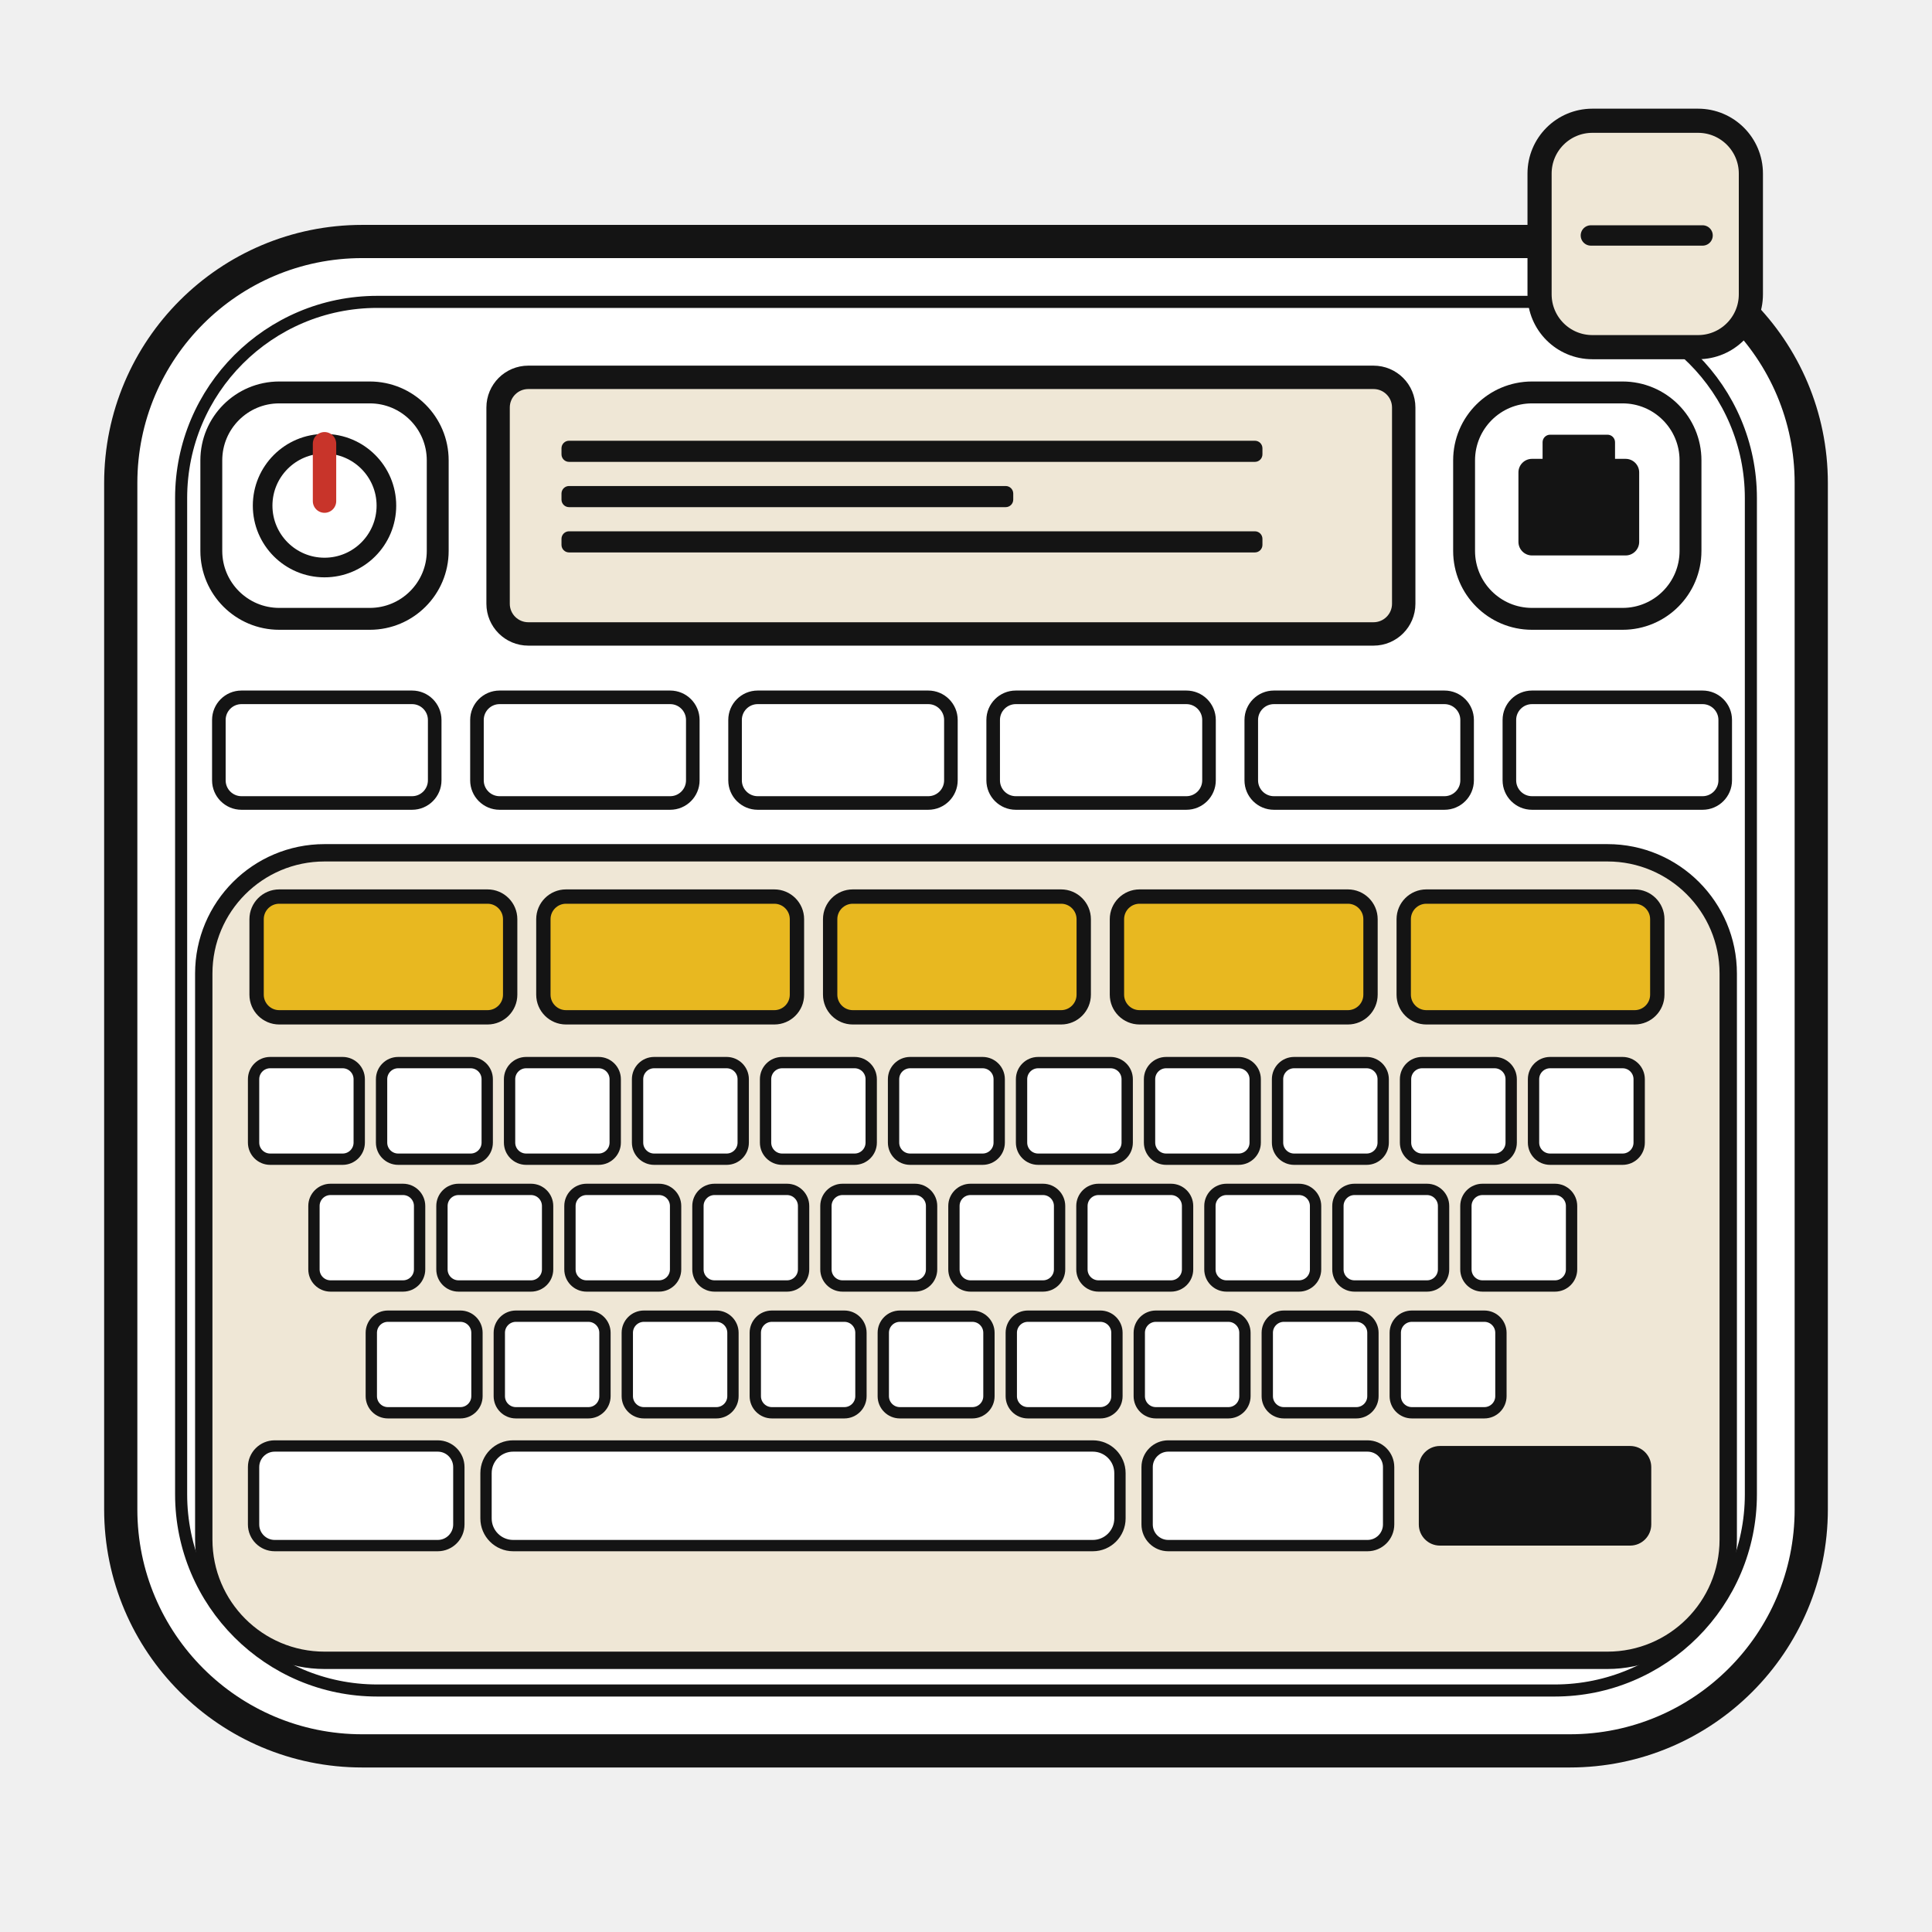
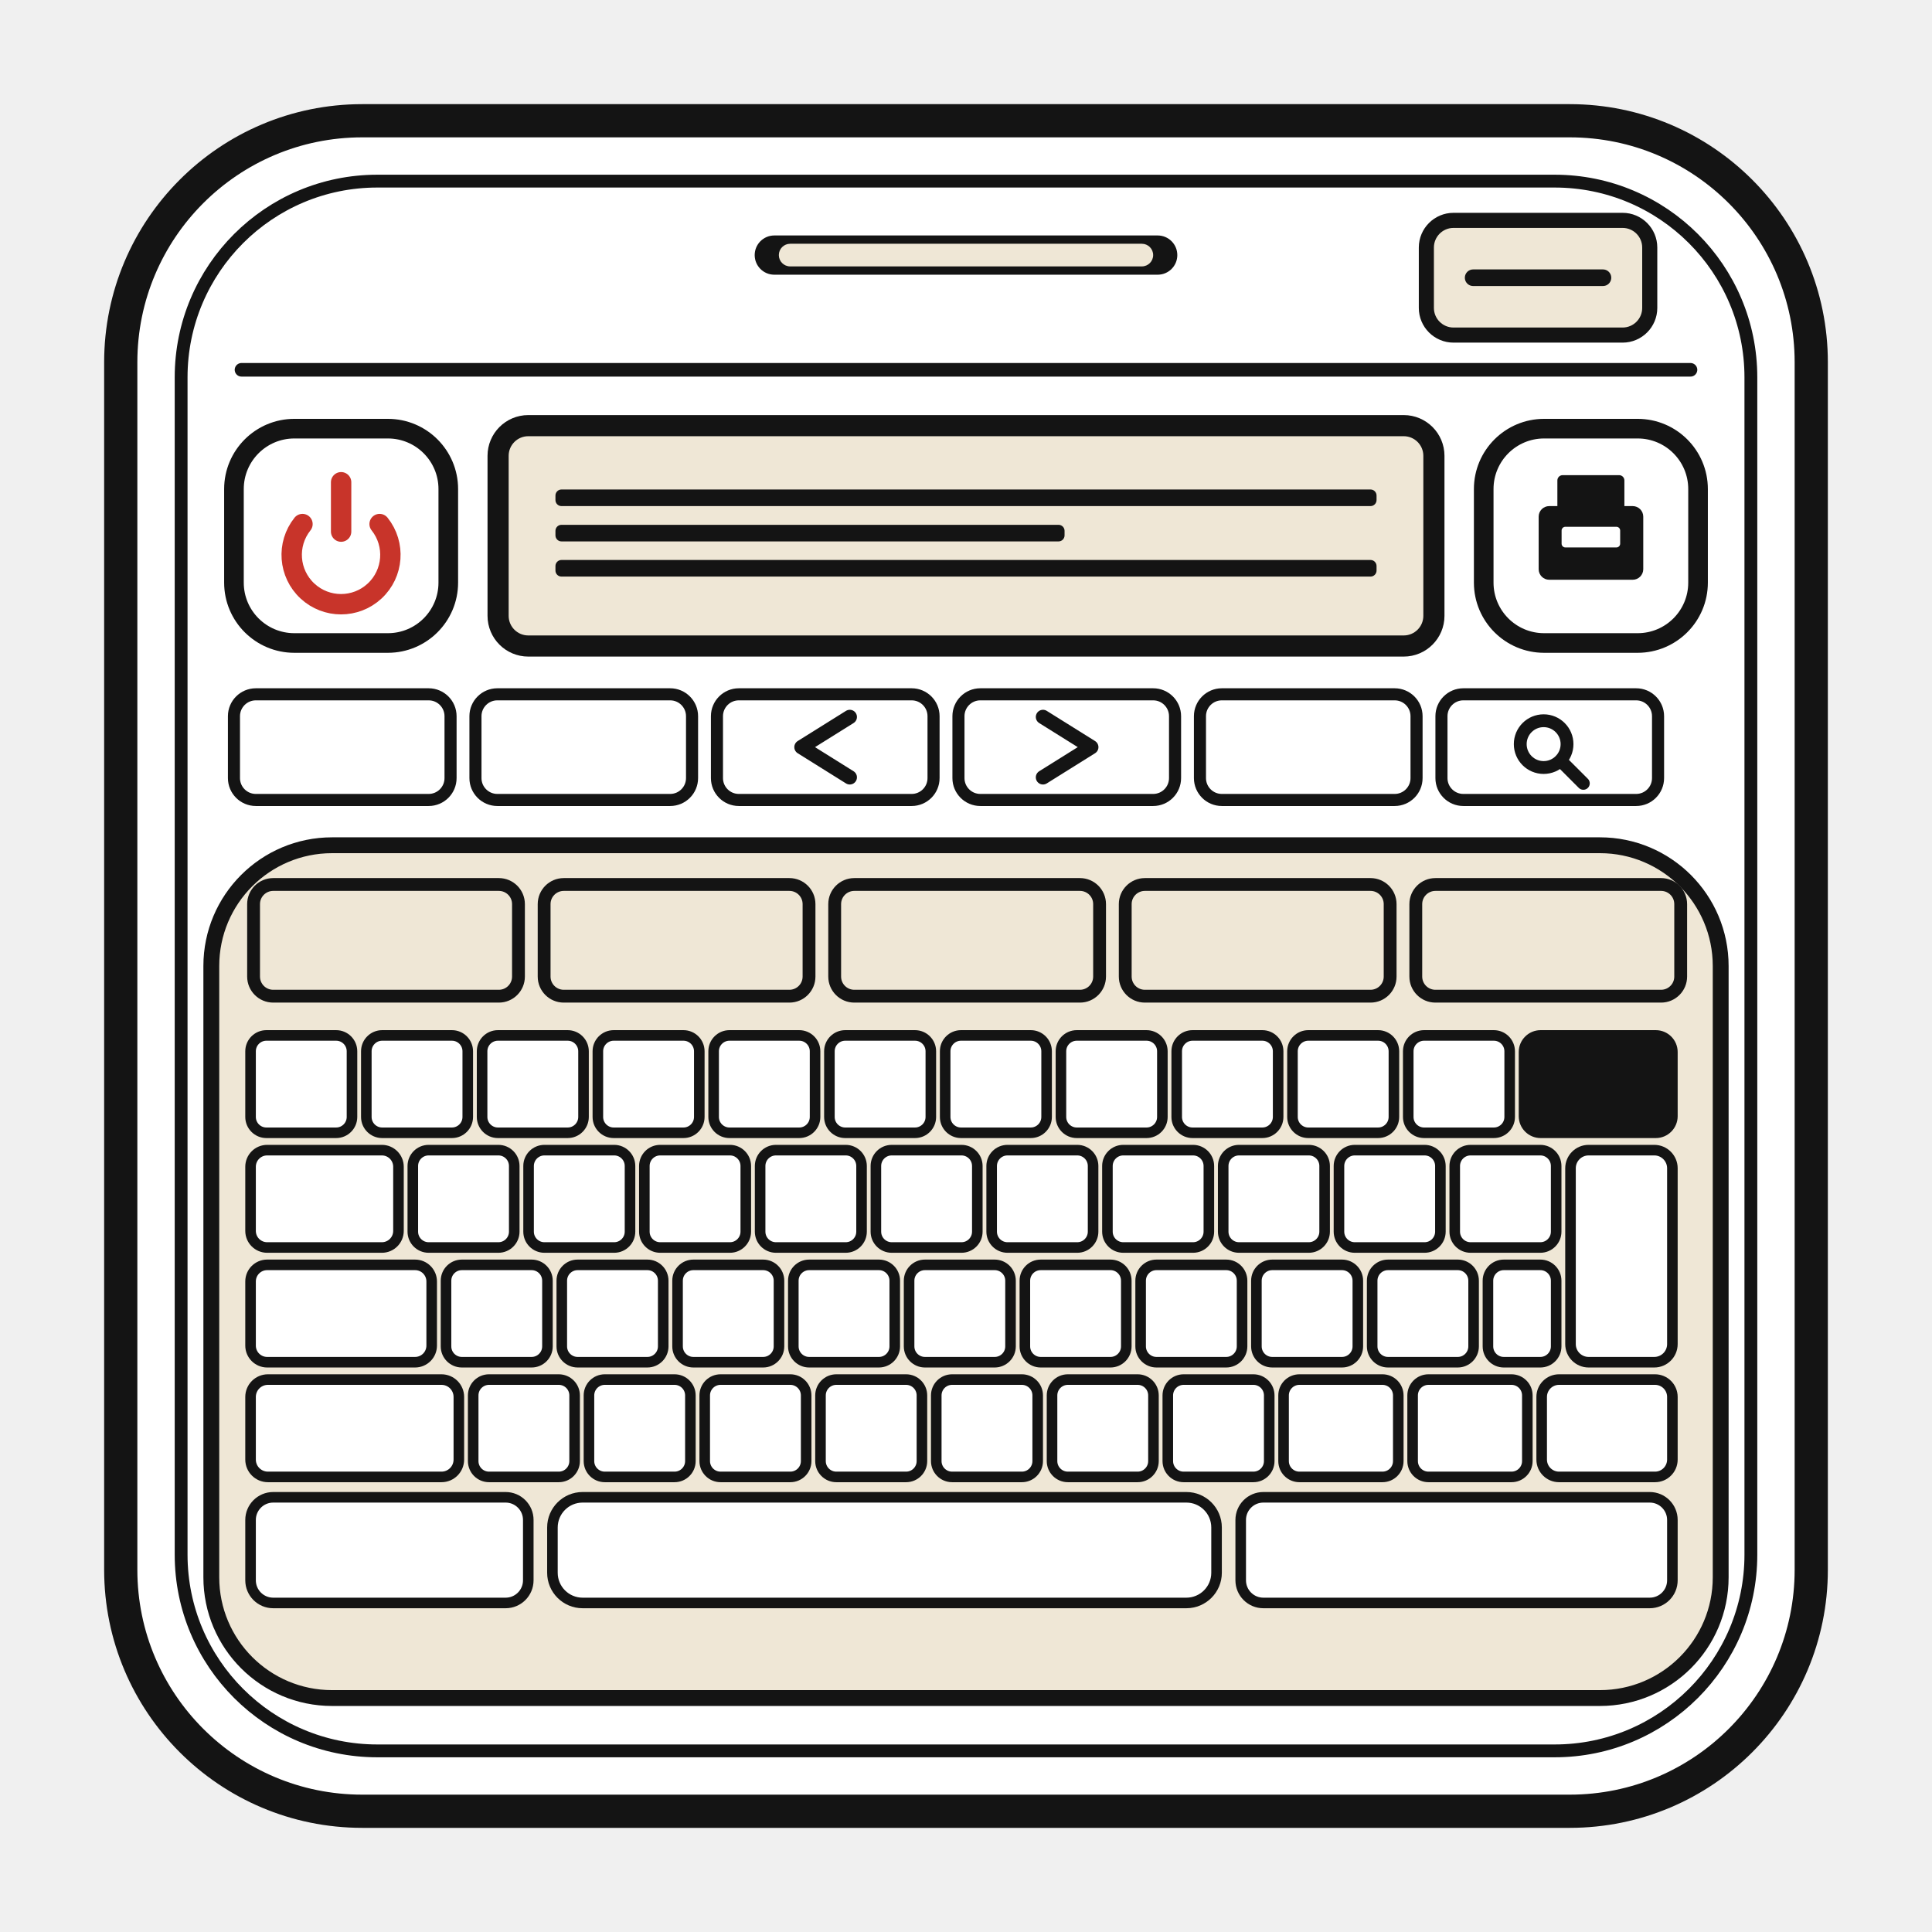
<svg xmlns="http://www.w3.org/2000/svg" viewBox="0 0 128 128" fill="none">
  <g stroke-linejoin="round" stroke-linecap="round">
-     <rect x="8" y="16" width="112" height="100" rx="16" fill="#fff" stroke="#141414" stroke-width="2.2" />
-     <rect x="12" y="20" width="104" height="92" rx="13" fill="#fff" stroke="#141414" stroke-width="0.8" />
-     <rect x="102" y="8" width="14" height="15" rx="3.5" fill="#efe7d6" stroke="#141414" stroke-width="1.6" />
-     <path d="M105.4 15.6h7.4" stroke="#141414" stroke-width="1.35" />
-     <rect x="14" y="26" width="15" height="15" rx="4.5" fill="#fff" stroke="#141414" stroke-width="1.45" />
-     <circle cx="21.5" cy="33.5" r="4.1" fill="none" stroke="#141414" stroke-width="1.3" />
-     <path d="M21.5 29.4v3.8" stroke="#c8342a" stroke-width="1.55" />
-     <rect x="33" y="25" width="60" height="17" rx="2" fill="#efe7d6" stroke="#141414" stroke-width="1.55" />
-     <rect x="37.20" y="29.20" width="46.44" height="1.4" rx="0.5" fill="#141414" />
-     <rect x="37.20" y="32.20" width="29.93" height="1.4" rx="0.5" fill="#141414" />
-     <rect x="37.20" y="35.20" width="46.44" height="1.4" rx="0.5" fill="#141414" />
-     <rect x="97" y="26" width="15" height="15" rx="4.5" fill="#fff" stroke="#141414" stroke-width="1.45" />
-     <rect x="100.6" y="30.4" width="8" height="6.4" rx="0.9" fill="#141414" />
-     <rect x="102.2" y="28.8" width="4.8" height="2.2" rx="0.5" fill="#141414" />
-     <rect x="14.50" y="46.20" width="14.30" height="7.00" rx="1.5" fill="#fff" stroke="#141414" stroke-width="0.9" />
-     <rect x="31.60" y="46.20" width="14.30" height="7.00" rx="1.5" fill="#fff" stroke="#141414" stroke-width="0.9" />
-     <rect x="48.70" y="46.20" width="14.30" height="7.00" rx="1.5" fill="#fff" stroke="#141414" stroke-width="0.9" />
-     <rect x="65.80" y="46.20" width="14.30" height="7.00" rx="1.5" fill="#fff" stroke="#141414" stroke-width="0.9" />
-     <rect x="82.90" y="46.20" width="14.30" height="7.00" rx="1.5" fill="#fff" stroke="#141414" stroke-width="0.9" />
-     <rect x="100.00" y="46.20" width="14.30" height="7.00" rx="1.5" fill="#fff" stroke="#141414" stroke-width="0.9" />
-     <rect x="13.5" y="56.5" width="101" height="53.5" rx="8" fill="#efe7d6" stroke="#141414" stroke-width="1.15" />
-     <rect x="17.00" y="59.40" width="16.80" height="8.00" rx="1.5" fill="#e8b820" stroke="#141414" stroke-width="0.95" />
-     <rect x="36.00" y="59.40" width="16.80" height="8.00" rx="1.5" fill="#e8b820" stroke="#141414" stroke-width="0.95" />
-     <rect x="55.00" y="59.40" width="16.80" height="8.00" rx="1.5" fill="#e8b820" stroke="#141414" stroke-width="0.95" />
-     <rect x="74.00" y="59.40" width="16.80" height="8.00" rx="1.5" fill="#e8b820" stroke="#141414" stroke-width="0.95" />
-     <rect x="93.00" y="59.40" width="16.80" height="8.00" rx="1.5" fill="#e8b820" stroke="#141414" stroke-width="0.95" />
-     <rect x="16.80" y="70.40" width="7.00" height="6.40" rx="1.1" fill="#fff" stroke="#141414" stroke-width="0.75" />
-     <rect x="25.28" y="70.40" width="7.00" height="6.40" rx="1.1" fill="#fff" stroke="#141414" stroke-width="0.75" />
-     <rect x="33.76" y="70.40" width="7.00" height="6.40" rx="1.1" fill="#fff" stroke="#141414" stroke-width="0.75" />
-     <rect x="42.24" y="70.40" width="7.00" height="6.40" rx="1.1" fill="#fff" stroke="#141414" stroke-width="0.75" />
-     <rect x="50.72" y="70.40" width="7.00" height="6.40" rx="1.1" fill="#fff" stroke="#141414" stroke-width="0.75" />
-     <rect x="59.20" y="70.40" width="7.00" height="6.40" rx="1.1" fill="#fff" stroke="#141414" stroke-width="0.75" />
-     <rect x="67.68" y="70.40" width="7.00" height="6.40" rx="1.1" fill="#fff" stroke="#141414" stroke-width="0.75" />
-     <rect x="76.16" y="70.40" width="7.00" height="6.40" rx="1.1" fill="#fff" stroke="#141414" stroke-width="0.75" />
-     <rect x="84.64" y="70.40" width="7.00" height="6.40" rx="1.1" fill="#fff" stroke="#141414" stroke-width="0.75" />
-     <rect x="93.12" y="70.40" width="7.00" height="6.40" rx="1.1" fill="#fff" stroke="#141414" stroke-width="0.75" />
-     <rect x="101.60" y="70.40" width="7.00" height="6.40" rx="1.1" fill="#fff" stroke="#141414" stroke-width="0.75" />
-     <rect x="20.80" y="78.80" width="7.00" height="6.40" rx="1.1" fill="#fff" stroke="#141414" stroke-width="0.75" />
-     <rect x="29.28" y="78.80" width="7.00" height="6.40" rx="1.1" fill="#fff" stroke="#141414" stroke-width="0.75" />
-     <rect x="37.76" y="78.80" width="7.00" height="6.40" rx="1.1" fill="#fff" stroke="#141414" stroke-width="0.75" />
-     <rect x="46.24" y="78.80" width="7.00" height="6.40" rx="1.1" fill="#fff" stroke="#141414" stroke-width="0.75" />
-     <rect x="54.72" y="78.80" width="7.00" height="6.40" rx="1.1" fill="#fff" stroke="#141414" stroke-width="0.75" />
-     <rect x="63.20" y="78.80" width="7.00" height="6.40" rx="1.1" fill="#fff" stroke="#141414" stroke-width="0.75" />
-     <rect x="71.68" y="78.80" width="7.00" height="6.40" rx="1.1" fill="#fff" stroke="#141414" stroke-width="0.75" />
-     <rect x="80.16" y="78.80" width="7.00" height="6.40" rx="1.1" fill="#fff" stroke="#141414" stroke-width="0.75" />
-     <rect x="88.64" y="78.80" width="7.00" height="6.40" rx="1.1" fill="#fff" stroke="#141414" stroke-width="0.75" />
-     <rect x="97.12" y="78.80" width="7.00" height="6.40" rx="1.1" fill="#fff" stroke="#141414" stroke-width="0.75" />
-     <rect x="24.60" y="87.20" width="7.00" height="6.40" rx="1.1" fill="#fff" stroke="#141414" stroke-width="0.75" />
-     <rect x="33.08" y="87.20" width="7.00" height="6.40" rx="1.1" fill="#fff" stroke="#141414" stroke-width="0.75" />
-     <rect x="41.56" y="87.20" width="7.00" height="6.40" rx="1.1" fill="#fff" stroke="#141414" stroke-width="0.75" />
-     <rect x="50.04" y="87.20" width="7.00" height="6.40" rx="1.1" fill="#fff" stroke="#141414" stroke-width="0.75" />
-     <rect x="58.52" y="87.20" width="7.00" height="6.40" rx="1.1" fill="#fff" stroke="#141414" stroke-width="0.75" />
-     <rect x="67.00" y="87.20" width="7.00" height="6.40" rx="1.1" fill="#fff" stroke="#141414" stroke-width="0.75" />
-     <rect x="75.48" y="87.20" width="7.00" height="6.40" rx="1.1" fill="#fff" stroke="#141414" stroke-width="0.75" />
-     <rect x="83.96" y="87.20" width="7.00" height="6.40" rx="1.1" fill="#fff" stroke="#141414" stroke-width="0.75" />
-     <rect x="92.44" y="87.20" width="7.00" height="6.40" rx="1.1" fill="#fff" stroke="#141414" stroke-width="0.75" />
-     <rect x="16.8" y="95.8" width="13.6" height="6.6" rx="1.4" fill="#fff" stroke="#141414" stroke-width="0.75" />
-     <rect x="32.2" y="95.8" width="42" height="6.6" rx="1.8" fill="#fff" stroke="#141414" stroke-width="0.75" />
-     <rect x="76.0" y="95.8" width="16" height="6.6" rx="1.4" fill="#fff" stroke="#141414" stroke-width="0.75" />
-     <rect x="94.0" y="95.8" width="15.4" height="6.6" rx="1.4" fill="#141414" />
+     <rect x="8.00" y="8.00" width="112.00" height="112.00" rx="16.00" fill="#fff" stroke="#141414" stroke-width="2.2" />
+     <rect x="12.00" y="12.00" width="104.00" height="104.00" rx="13.00" fill="#fff" stroke="#141414" stroke-width="0.85" />
+     <path d="M16 24.5 h96" fill="none" stroke="#141414" stroke-width="0.9" />
+     <rect x="50.00" y="15.60" width="28.00" height="2.60" rx="1.30" fill="#141414" />
+     <rect x="51.60" y="16.15" width="24.80" height="1.50" rx="0.75" fill="#efe7d6" />
+     <rect x="94.50" y="14.60" width="14.80" height="7.60" rx="1.80" fill="#efe7d6" stroke="#141414" stroke-width="1.0" />
+     <path d="M97.6 18.4h8.6" fill="none" stroke="#141414" stroke-width="1.1" />
+     <rect x="15.50" y="28.40" width="14.20" height="14.20" rx="4.00" fill="#fff" stroke="#141414" stroke-width="1.3" />
+     <path d="M22.60 31.95v3.27" fill="none" stroke="#c8342a" stroke-width="1.35" />
+     <path d="M20.04 34.72a3.27 3.27 0 1 0 5.11 0" fill="none" stroke="#c8342a" stroke-width="1.35" />
+     <rect x="33.00" y="28.20" width="62.00" height="14.60" rx="2.00" fill="#efe7d6" stroke="#141414" stroke-width="1.4" />
+     <rect x="36.80" y="32.43" width="54.40" height="1.10" rx="0.40" fill="#141414" />
+     <rect x="36.80" y="34.77" width="33.73" height="1.10" rx="0.40" fill="#141414" />
+     <rect x="36.80" y="37.10" width="54.40" height="1.10" rx="0.40" fill="#141414" />
+     <rect x="98.30" y="28.40" width="14.20" height="14.20" rx="4.00" fill="#fff" stroke="#141414" stroke-width="1.3" />
+     <rect x="101.94" y="33.53" width="6.93" height="4.88" rx="0.70" fill="#141414" />
+     <rect x="103.18" y="31.48" width="4.44" height="2.44" rx="0.35" fill="#141414" />
+     <rect x="103.46" y="34.90" width="3.88" height="1.37" rx="0.25" fill="#fff" />
+     <rect x="15.50" y="46.00" width="14.35" height="7.00" rx="1.45" fill="#fff" stroke="#141414" stroke-width="0.8" />
+     <rect x="31.50" y="46.00" width="14.35" height="7.00" rx="1.45" fill="#fff" stroke="#141414" stroke-width="0.8" />
+     <rect x="47.50" y="46.00" width="14.35" height="7.00" rx="1.45" fill="#fff" stroke="#141414" stroke-width="0.8" />
+     <rect x="63.50" y="46.00" width="14.35" height="7.00" rx="1.45" fill="#fff" stroke="#141414" stroke-width="0.8" />
+     <rect x="79.50" y="46.00" width="14.35" height="7.00" rx="1.45" fill="#fff" stroke="#141414" stroke-width="0.8" />
+     <rect x="95.50" y="46.00" width="14.35" height="7.00" rx="1.45" fill="#fff" stroke="#141414" stroke-width="0.8" />
+     <path d="M56.3 47.5l-3.2 2.0 3.2 2.0" fill="none" stroke="#141414" stroke-width="0.95" />
+     <path d="M69.1 47.5l3.2 2.0-3.2 2.0" fill="none" stroke="#141414" stroke-width="0.95" />
+     <circle cx="102.27" cy="49.30" r="1.55" fill="none" stroke="#141414" stroke-width="0.85" />
+     <path d="M103.4 50.4l1.5 1.5" fill="none" stroke="#141414" stroke-width="0.85" />
+     <rect x="14.00" y="56.00" width="100.00" height="56.50" rx="8.00" fill="#efe7d6" stroke="#141414" stroke-width="1.05" />
+     <rect x="16.80" y="58.60" width="17.55" height="7.40" rx="1.30" fill="#efe7d6" stroke="#141414" stroke-width="0.85" />
+     <rect x="36.05" y="58.60" width="17.55" height="7.40" rx="1.30" fill="#efe7d6" stroke="#141414" stroke-width="0.85" />
+     <rect x="55.30" y="58.60" width="17.55" height="7.40" rx="1.30" fill="#efe7d6" stroke="#141414" stroke-width="0.85" />
+     <rect x="74.55" y="58.60" width="17.55" height="7.40" rx="1.30" fill="#efe7d6" stroke="#141414" stroke-width="0.85" />
+     <rect x="93.80" y="58.60" width="17.55" height="7.40" rx="1.30" fill="#efe7d6" stroke="#141414" stroke-width="0.85" />
+     <rect x="16.60" y="68.60" width="6.72" height="6.45" rx="1.05" fill="#fff" stroke="#141414" stroke-width="0.7" />
+     <rect x="24.27" y="68.60" width="6.72" height="6.45" rx="1.05" fill="#fff" stroke="#141414" stroke-width="0.7" />
+     <rect x="31.94" y="68.60" width="6.72" height="6.45" rx="1.05" fill="#fff" stroke="#141414" stroke-width="0.7" />
+     <rect x="39.61" y="68.60" width="6.72" height="6.45" rx="1.05" fill="#fff" stroke="#141414" stroke-width="0.7" />
+     <rect x="47.28" y="68.60" width="6.72" height="6.45" rx="1.05" fill="#fff" stroke="#141414" stroke-width="0.7" />
+     <rect x="54.95" y="68.60" width="6.72" height="6.45" rx="1.05" fill="#fff" stroke="#141414" stroke-width="0.7" />
+     <rect x="62.62" y="68.60" width="6.72" height="6.45" rx="1.05" fill="#fff" stroke="#141414" stroke-width="0.7" />
+     <rect x="70.29" y="68.60" width="6.72" height="6.45" rx="1.05" fill="#fff" stroke="#141414" stroke-width="0.7" />
+     <rect x="77.96" y="68.60" width="6.72" height="6.45" rx="1.05" fill="#fff" stroke="#141414" stroke-width="0.7" />
+     <rect x="85.63" y="68.60" width="6.72" height="6.45" rx="1.05" fill="#fff" stroke="#141414" stroke-width="0.7" />
+     <rect x="93.30" y="68.60" width="6.72" height="6.45" rx="1.05" fill="#fff" stroke="#141414" stroke-width="0.7" />
+     <rect x="100.97" y="68.60" width="9.83" height="6.45" rx="1.10" fill="#141414" stroke="#141414" stroke-width="0.7" />
+     <rect x="16.60" y="76.20" width="9.80" height="6.45" rx="1.10" fill="#fff" stroke="#141414" stroke-width="0.7" />
+     <rect x="27.35" y="76.20" width="6.72" height="6.45" rx="1.05" fill="#fff" stroke="#141414" stroke-width="0.7" />
+     <rect x="35.02" y="76.20" width="6.72" height="6.45" rx="1.05" fill="#fff" stroke="#141414" stroke-width="0.7" />
+     <rect x="42.69" y="76.20" width="6.72" height="6.45" rx="1.05" fill="#fff" stroke="#141414" stroke-width="0.7" />
+     <rect x="50.36" y="76.20" width="6.72" height="6.45" rx="1.05" fill="#fff" stroke="#141414" stroke-width="0.7" />
+     <rect x="58.03" y="76.20" width="6.72" height="6.45" rx="1.05" fill="#fff" stroke="#141414" stroke-width="0.7" />
+     <rect x="65.70" y="76.20" width="6.72" height="6.45" rx="1.05" fill="#fff" stroke="#141414" stroke-width="0.7" />
+     <rect x="73.37" y="76.20" width="6.72" height="6.45" rx="1.05" fill="#fff" stroke="#141414" stroke-width="0.7" />
+     <rect x="81.04" y="76.20" width="6.72" height="6.45" rx="1.05" fill="#fff" stroke="#141414" stroke-width="0.7" />
+     <rect x="88.71" y="76.20" width="6.72" height="6.45" rx="1.05" fill="#fff" stroke="#141414" stroke-width="0.7" />
+     <rect x="96.38" y="76.20" width="6.72" height="6.45" rx="1.05" fill="#fff" stroke="#141414" stroke-width="0.7" />
+     <rect x="104.05" y="76.20" width="6.75" height="14.05" rx="1.20" fill="#fff" stroke="#141414" stroke-width="0.7" />
+     <rect x="16.60" y="83.80" width="12.00" height="6.45" rx="1.10" fill="#fff" stroke="#141414" stroke-width="0.7" />
+     <rect x="29.55" y="83.80" width="6.72" height="6.45" rx="1.05" fill="#fff" stroke="#141414" stroke-width="0.7" />
+     <rect x="37.22" y="83.80" width="6.72" height="6.45" rx="1.05" fill="#fff" stroke="#141414" stroke-width="0.7" />
+     <rect x="44.89" y="83.80" width="6.72" height="6.45" rx="1.05" fill="#fff" stroke="#141414" stroke-width="0.7" />
+     <rect x="52.56" y="83.80" width="6.72" height="6.45" rx="1.05" fill="#fff" stroke="#141414" stroke-width="0.7" />
+     <rect x="60.23" y="83.80" width="6.72" height="6.45" rx="1.05" fill="#fff" stroke="#141414" stroke-width="0.7" />
+     <rect x="67.90" y="83.80" width="6.72" height="6.45" rx="1.05" fill="#fff" stroke="#141414" stroke-width="0.7" />
+     <rect x="75.57" y="83.80" width="6.72" height="6.45" rx="1.05" fill="#fff" stroke="#141414" stroke-width="0.7" />
+     <rect x="83.24" y="83.80" width="6.72" height="6.45" rx="1.05" fill="#fff" stroke="#141414" stroke-width="0.7" />
+     <rect x="90.91" y="83.80" width="6.72" height="6.45" rx="1.05" fill="#fff" stroke="#141414" stroke-width="0.7" />
+     <rect x="98.58" y="83.80" width="4.52" height="6.45" rx="1.05" fill="#fff" stroke="#141414" stroke-width="0.7" />
+     <rect x="16.60" y="91.40" width="13.80" height="6.45" rx="1.15" fill="#fff" stroke="#141414" stroke-width="0.7" />
+     <rect x="31.35" y="91.40" width="6.72" height="6.45" rx="1.05" fill="#fff" stroke="#141414" stroke-width="0.7" />
+     <rect x="39.02" y="91.40" width="6.72" height="6.45" rx="1.05" fill="#fff" stroke="#141414" stroke-width="0.7" />
+     <rect x="46.69" y="91.40" width="6.72" height="6.45" rx="1.05" fill="#fff" stroke="#141414" stroke-width="0.7" />
+     <rect x="54.36" y="91.40" width="6.72" height="6.45" rx="1.05" fill="#fff" stroke="#141414" stroke-width="0.7" />
+     <rect x="62.03" y="91.40" width="6.72" height="6.45" rx="1.05" fill="#fff" stroke="#141414" stroke-width="0.7" />
+     <rect x="69.70" y="91.40" width="6.72" height="6.45" rx="1.05" fill="#fff" stroke="#141414" stroke-width="0.7" />
+     <rect x="77.37" y="91.40" width="6.72" height="6.45" rx="1.05" fill="#fff" stroke="#141414" stroke-width="0.7" />
+     <rect x="85.04" y="91.40" width="7.60" height="6.45" rx="1.05" fill="#fff" stroke="#141414" stroke-width="0.7" />
+     <rect x="93.59" y="91.40" width="7.60" height="6.45" rx="1.05" fill="#fff" stroke="#141414" stroke-width="0.7" />
+     <rect x="102.14" y="91.40" width="8.66" height="6.45" rx="1.15" fill="#fff" stroke="#141414" stroke-width="0.7" />
+     <rect x="16.60" y="99.20" width="18.40" height="7.00" rx="1.50" fill="#fff" stroke="#141414" stroke-width="0.7" />
+     <rect x="36.60" y="99.20" width="44.00" height="7.00" rx="2.00" fill="#fff" stroke="#141414" stroke-width="0.7" />
+     <rect x="82.20" y="99.20" width="28.60" height="7.00" rx="1.50" fill="#fff" stroke="#141414" stroke-width="0.7" />
  </g>
</svg>
